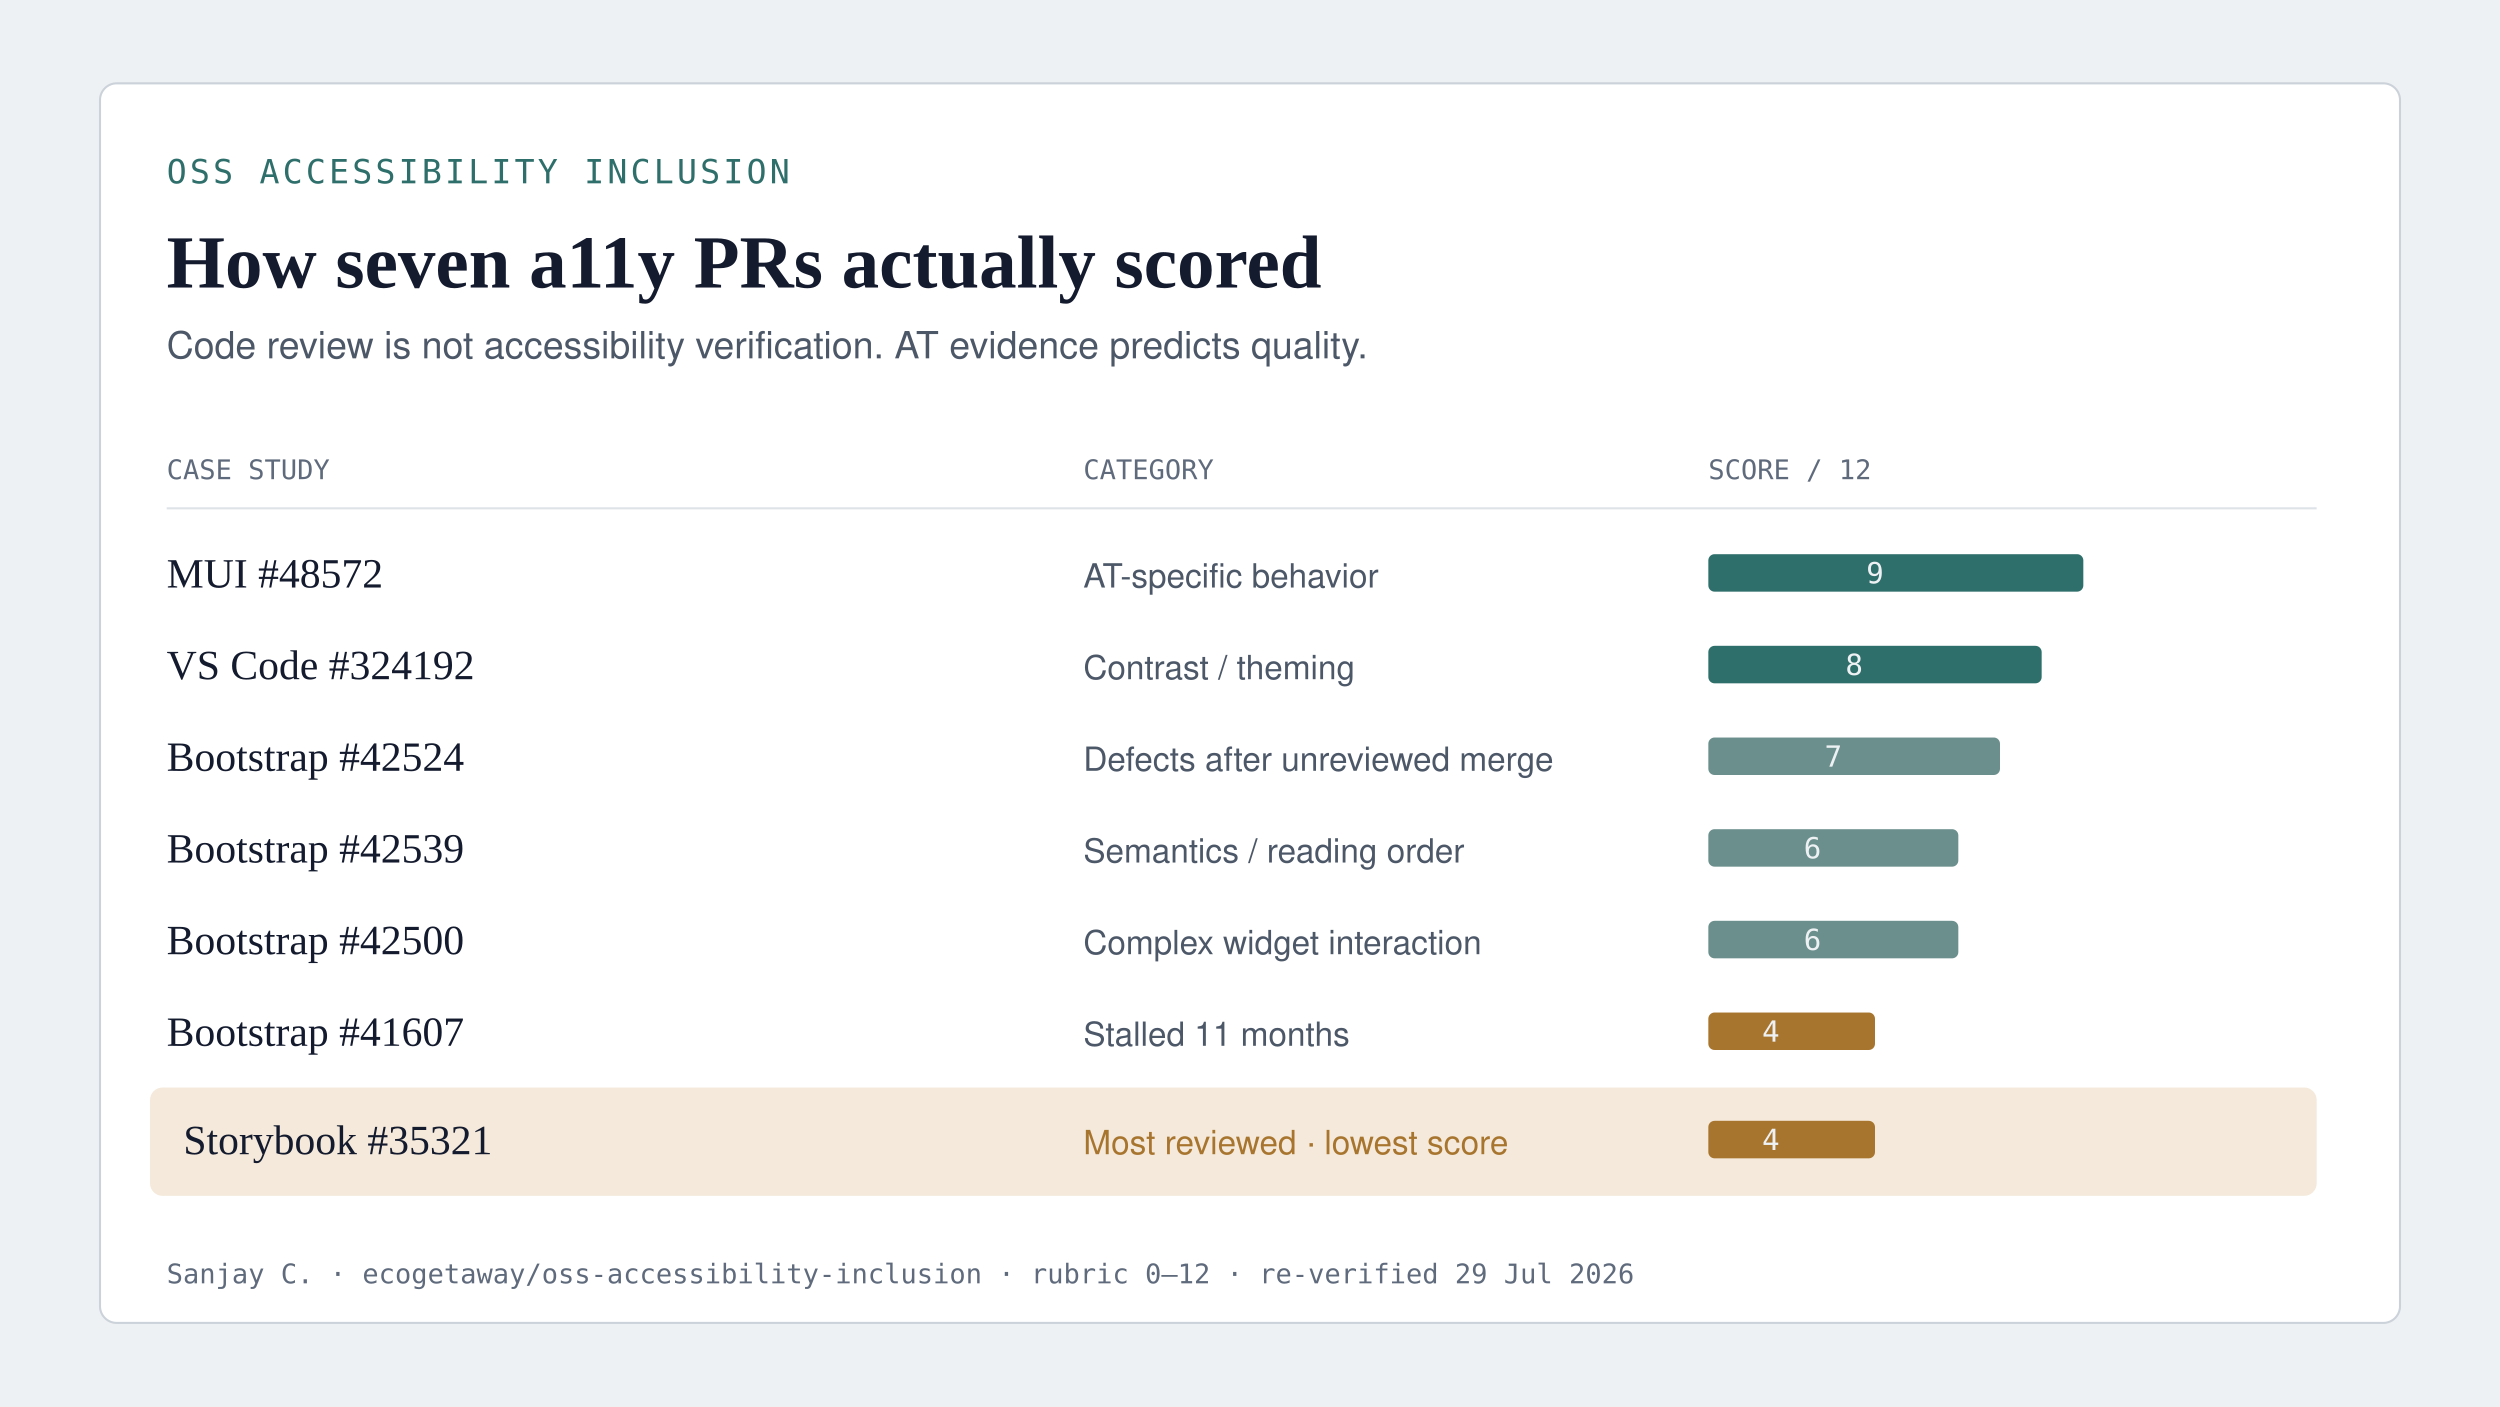
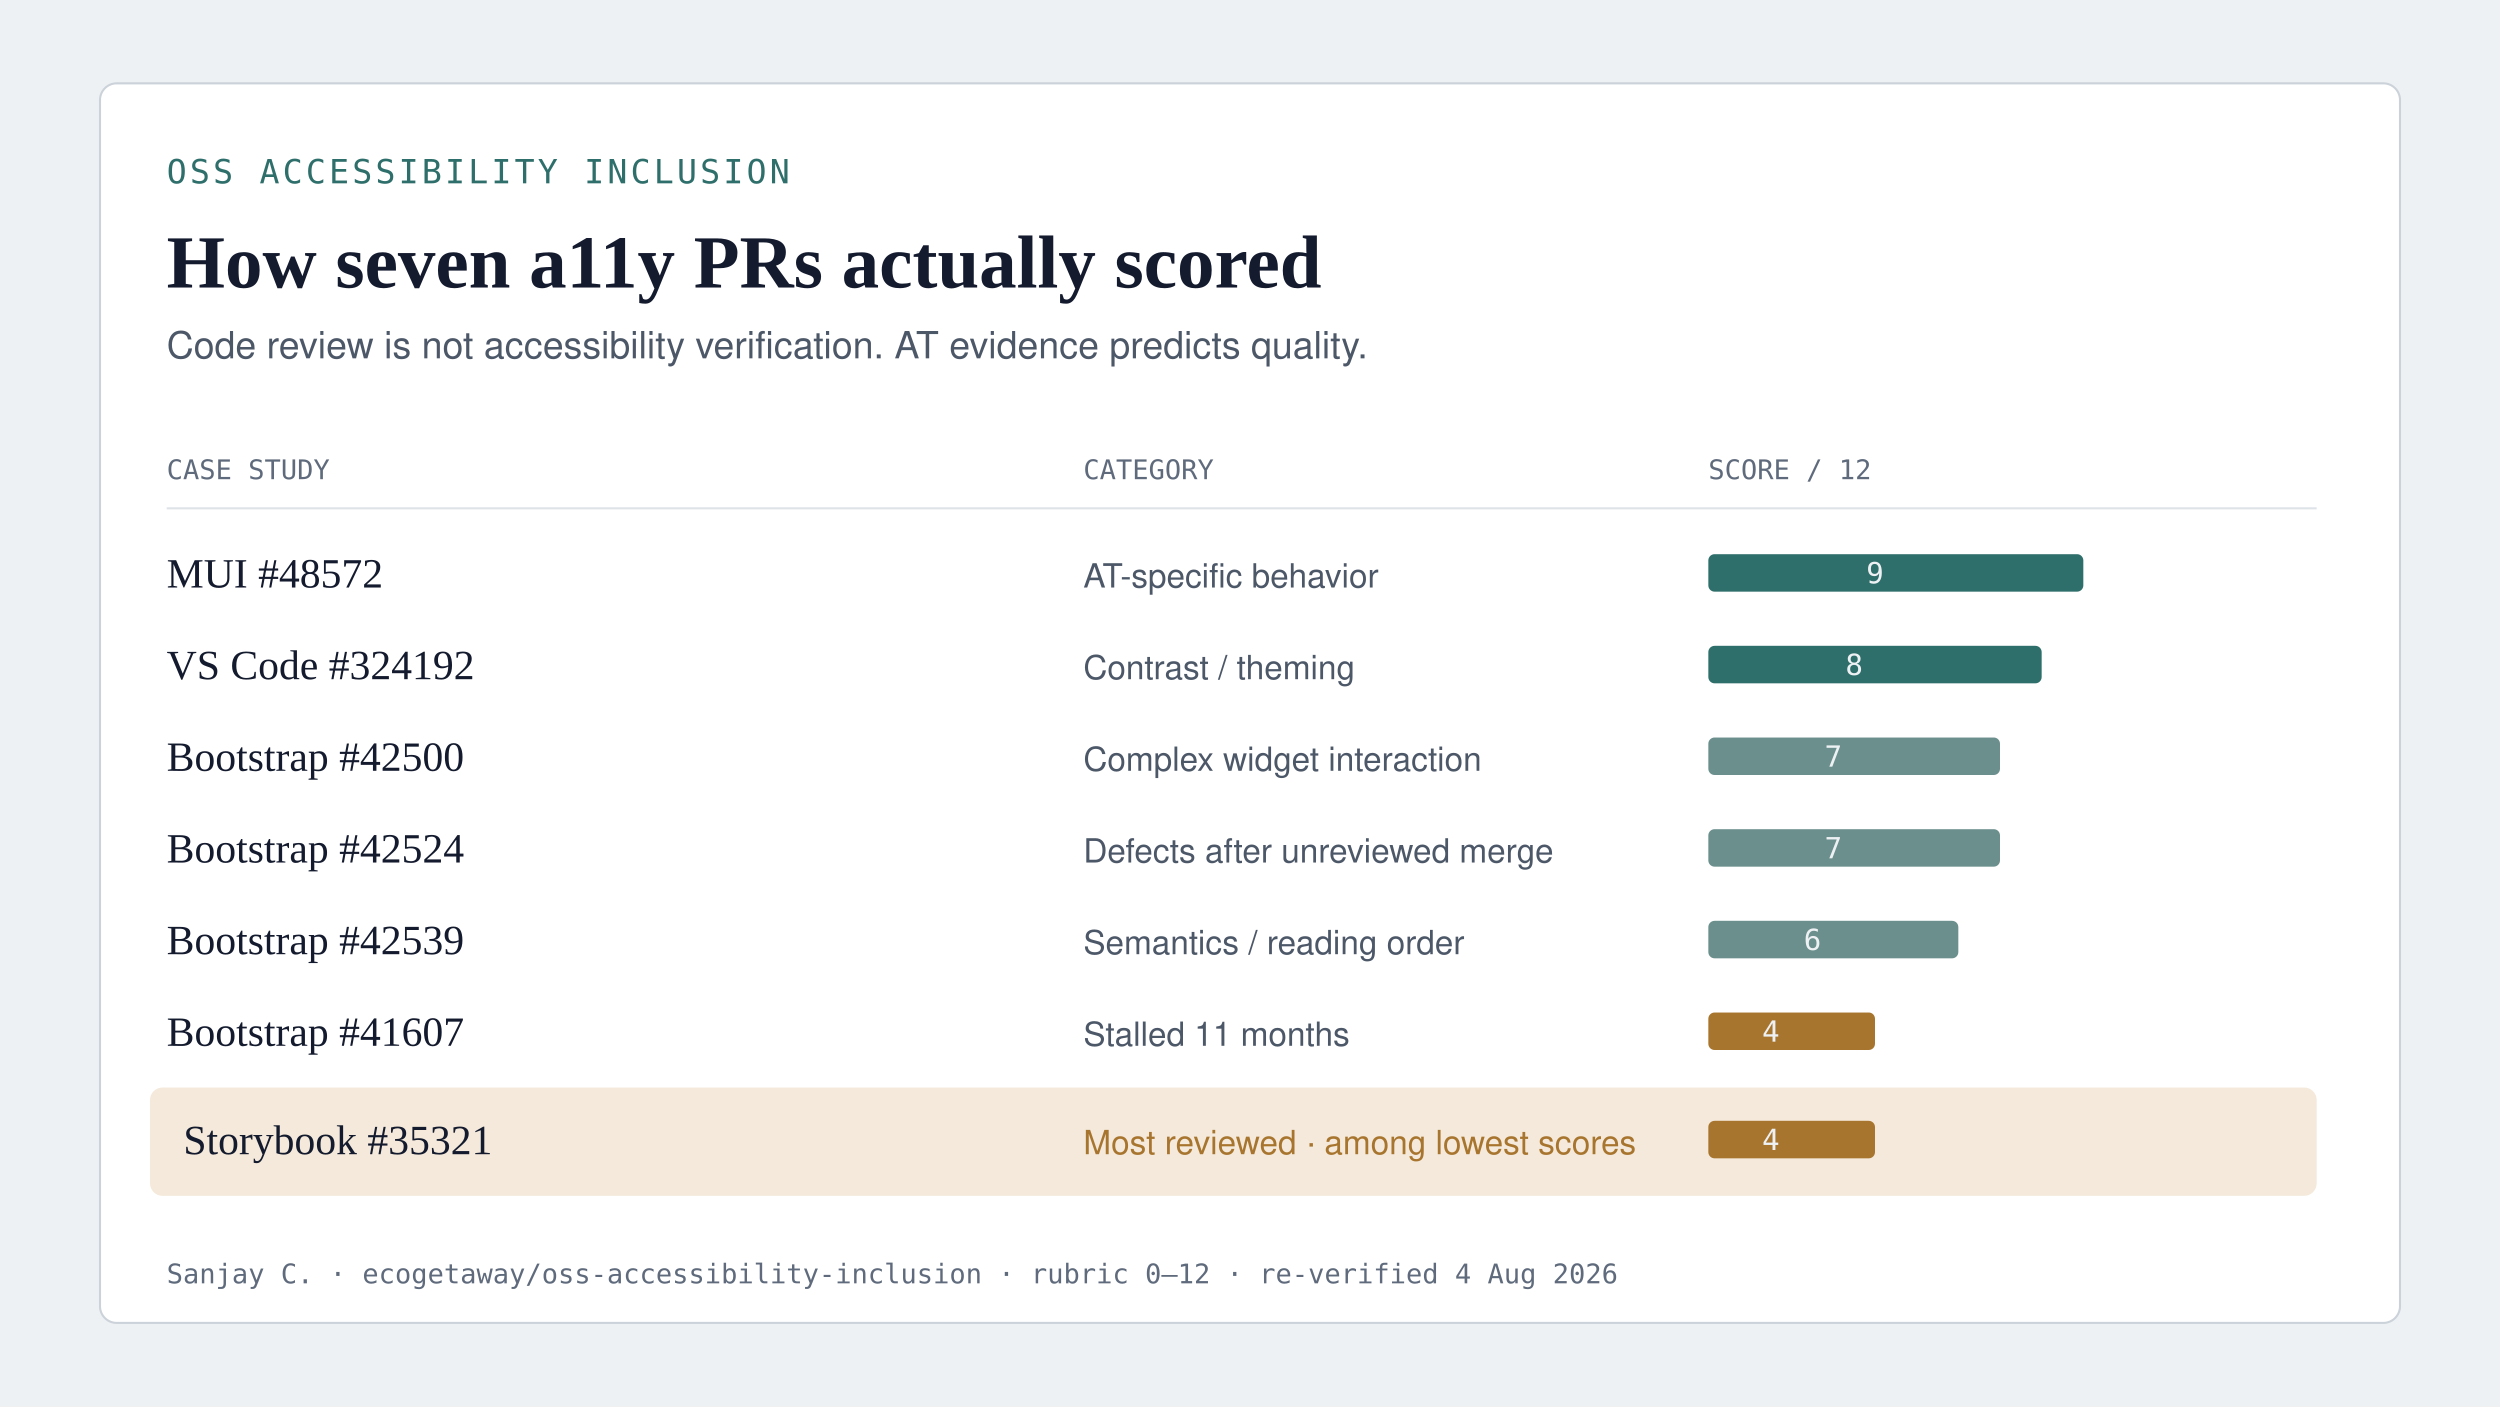
<svg xmlns="http://www.w3.org/2000/svg" width="1200" height="675" viewBox="0 0 1200 675" role="img" aria-labelledby="title desc">
  <defs>
    <style>
      .bg { fill: #EEF1F4; }
      .card { fill: #FFFFFF; stroke: #CBD2D9; stroke-width: 1; }
      .ink { fill: #141B2E; font-family: 'Source Serif 4', Georgia, 'Times New Roman', serif; }
      .soft { fill: #4C5768; font-family: 'IBM Plex Sans', Helvetica, Arial, sans-serif; }
      .mono { fill: #5F6B7C; font-family: 'IBM Plex Mono', Menlo, Consolas, monospace; }
      .teal { fill: #2F6F6B; }
      .tealbg { fill: #E4EEED; }
      .amber { fill: #A8752F; }
      .amberbg { fill: #F4E9DA; }
      .line { stroke: #DEE3E8; stroke-width: 1; }
      .bar-hi { fill: #2F6F6B; }
      .bar-mid { fill: #6B8F8C; }
      .bar-lo { fill: #A8752F; }
    </style>
  </defs>
  <rect class="bg" width="1200" height="675" />
  <rect class="card" x="48" y="40" width="1104" height="595" rx="8" />
  <text class="mono teal" x="80" y="88" font-size="16" letter-spacing="1.5">OSS ACCESSIBILITY INCLUSION</text>
  <text class="ink" x="80" y="138" font-size="36" font-weight="600">How seven a11y PRs actually scored</text>
  <text class="soft" x="80" y="172" font-size="18">Code review is not accessibility verification. AT evidence predicts quality.</text>
  <text class="mono" x="80" y="230" font-size="13">CASE STUDY</text>
  <text class="mono" x="520" y="230" font-size="13">CATEGORY</text>
  <text class="mono" x="820" y="230" font-size="13">SCORE / 12</text>
  <line class="line" x1="80" y1="244" x2="1112" y2="244" />
  <text class="ink" x="80" y="282" font-size="20" font-family="IBM Plex Sans, Helvetica, Arial, sans-serif">MUI #48572</text>
  <text class="soft" x="520" y="282" font-size="16">AT-specific behavior</text>
  <rect class="bar-hi" x="820" y="266" width="180" height="18" rx="3" />
  <text fill="#EEF1F4" x="900" y="280" font-size="14" font-family="IBM Plex Mono, Menlo, monospace" text-anchor="middle">9</text>
  <text class="ink" x="80" y="326" font-size="20" font-family="IBM Plex Sans, Helvetica, Arial, sans-serif">VS Code #324192</text>
  <text class="soft" x="520" y="326" font-size="16">Contrast / theming</text>
  <rect class="bar-hi" x="820" y="310" width="160" height="18" rx="3" />
  <text fill="#EEF1F4" x="890" y="324" font-size="14" font-family="IBM Plex Mono, Menlo, monospace" text-anchor="middle">8</text>
-   <text class="ink" x="80" y="370" font-size="20" font-family="IBM Plex Sans, Helvetica, Arial, sans-serif">Bootstrap #42524</text>
-   <text class="soft" x="520" y="370" font-size="16">Defects after unreviewed merge</text>
+   <text class="ink" x="80" y="370" font-size="20" font-family="IBM Plex Sans, Helvetica, Arial, sans-serif">Bootstrap #42500</text>
+   <text class="soft" x="520" y="370" font-size="16">Complex widget interaction</text>
  <rect class="bar-mid" x="820" y="354" width="140" height="18" rx="3" />
  <text fill="#EEF1F4" x="880" y="368" font-size="14" font-family="IBM Plex Mono, Menlo, monospace" text-anchor="middle">7</text>
-   <text class="ink" x="80" y="414" font-size="20" font-family="IBM Plex Sans, Helvetica, Arial, sans-serif">Bootstrap #42539</text>
-   <text class="soft" x="520" y="414" font-size="16">Semantics / reading order</text>
-   <rect class="bar-mid" x="820" y="398" width="120" height="18" rx="3" />
-   <text fill="#EEF1F4" x="870" y="412" font-size="14" font-family="IBM Plex Mono, Menlo, monospace" text-anchor="middle">6</text>
-   <text class="ink" x="80" y="458" font-size="20" font-family="IBM Plex Sans, Helvetica, Arial, sans-serif">Bootstrap #42500</text>
-   <text class="soft" x="520" y="458" font-size="16">Complex widget interaction</text>
+   <text class="ink" x="80" y="414" font-size="20" font-family="IBM Plex Sans, Helvetica, Arial, sans-serif">Bootstrap #42524</text>
+   <text class="soft" x="520" y="414" font-size="16">Defects after unreviewed merge</text>
+   <rect class="bar-mid" x="820" y="398" width="140" height="18" rx="3" />
+   <text fill="#EEF1F4" x="880" y="412" font-size="14" font-family="IBM Plex Mono, Menlo, monospace" text-anchor="middle">7</text>
+   <text class="ink" x="80" y="458" font-size="20" font-family="IBM Plex Sans, Helvetica, Arial, sans-serif">Bootstrap #42539</text>
+   <text class="soft" x="520" y="458" font-size="16">Semantics / reading order</text>
  <rect class="bar-mid" x="820" y="442" width="120" height="18" rx="3" />
  <text fill="#EEF1F4" x="870" y="456" font-size="14" font-family="IBM Plex Mono, Menlo, monospace" text-anchor="middle">6</text>
  <text class="ink" x="80" y="502" font-size="20" font-family="IBM Plex Sans, Helvetica, Arial, sans-serif">Bootstrap #41607</text>
  <text class="soft" x="520" y="502" font-size="16">Stalled 11 months</text>
  <rect class="bar-lo" x="820" y="486" width="80" height="18" rx="3" />
  <text fill="#EEF1F4" x="850" y="500" font-size="14" font-family="IBM Plex Mono, Menlo, monospace" text-anchor="middle">4</text>
  <rect class="amberbg" x="72" y="522" width="1040" height="52" rx="6" />
  <text class="ink" x="88" y="554" font-size="20" font-family="IBM Plex Sans, Helvetica, Arial, sans-serif">Storybook #35321</text>
-   <text class="amber" x="520" y="554" font-size="16" font-family="IBM Plex Sans, Helvetica, Arial, sans-serif">Most reviewed · lowest score</text>
+   <text class="amber" x="520" y="554" font-size="16" font-family="IBM Plex Sans, Helvetica, Arial, sans-serif">Most reviewed · among lowest scores</text>
  <rect class="bar-lo" x="820" y="538" width="80" height="18" rx="3" />
  <text fill="#EEF1F4" x="850" y="552" font-size="14" font-family="IBM Plex Mono, Menlo, monospace" text-anchor="middle">4</text>
-   <text class="mono" x="80" y="616" font-size="13">Sanjay C. · ecogetaway/oss-accessibility-inclusion · rubric 0–12 · re-verified 29 Jul 2026</text>
+   <text class="mono" x="80" y="616" font-size="13">Sanjay C. · ecogetaway/oss-accessibility-inclusion · rubric 0–12 · re-verified 4 Aug 2026</text>
</svg>
